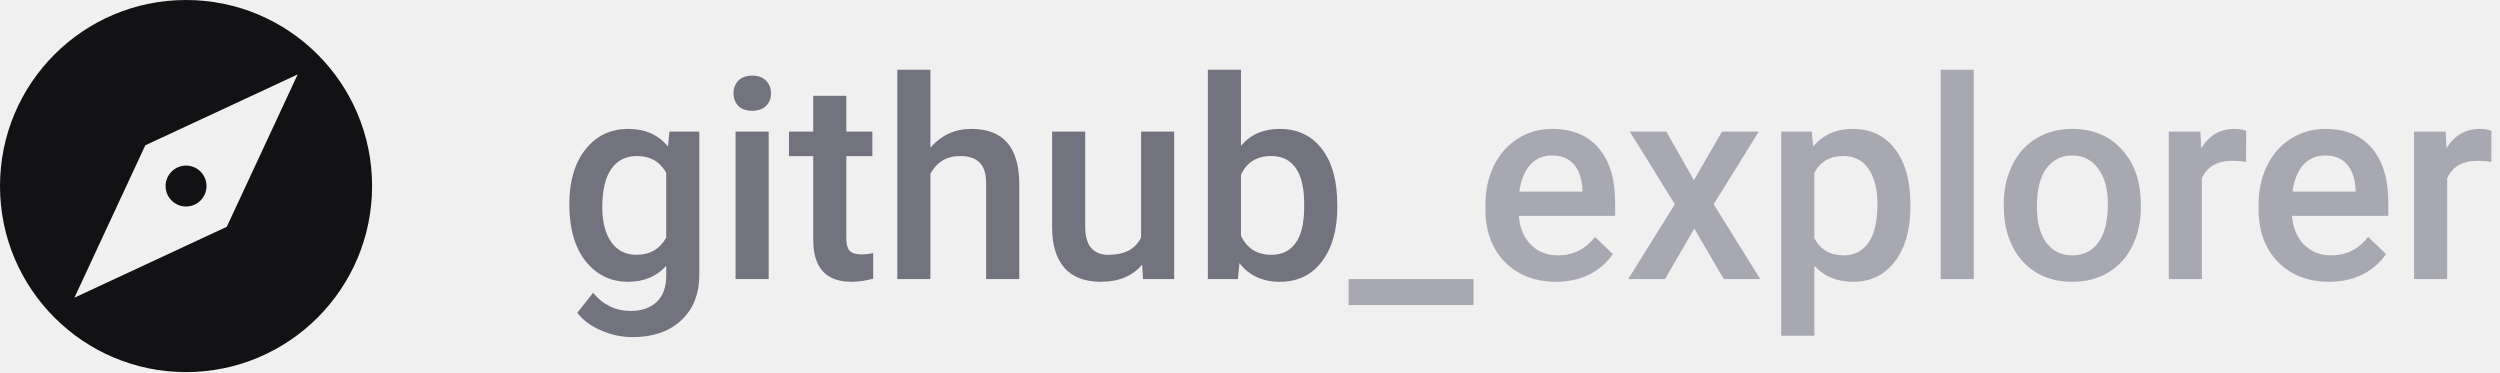
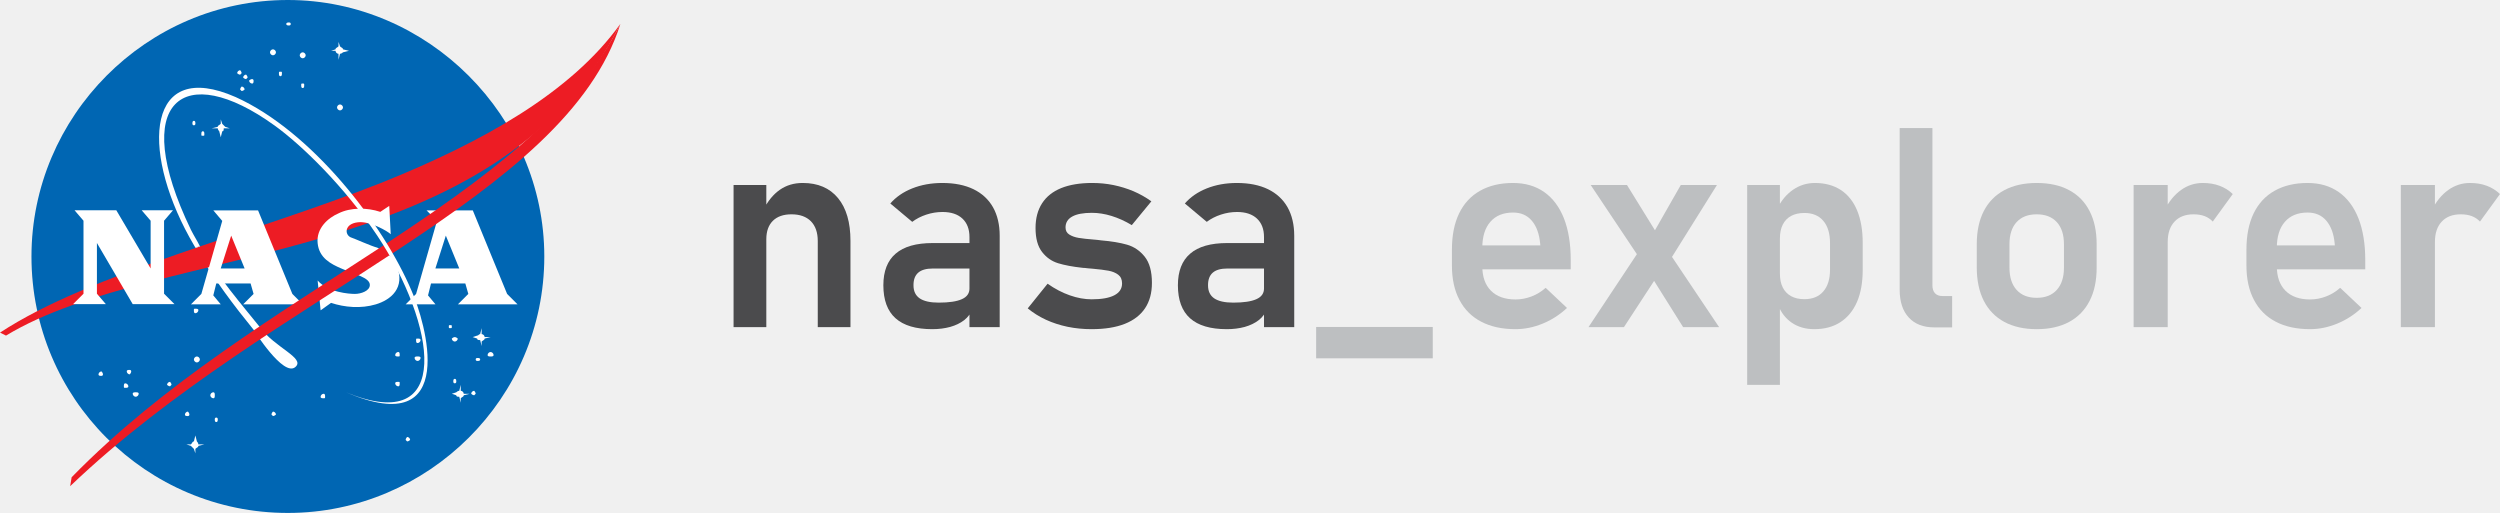
- <svg xmlns="http://www.w3.org/2000/svg" width="215" height="32" viewBox="0 0 215 32" fill="none">
-   <path d="M48.961 17.566C48.961 15.598 49.422 14.027 50.344 12.855C51.273 11.676 52.504 11.086 54.035 11.086C55.48 11.086 56.617 11.59 57.445 12.598L57.574 11.32H60.141V23.613C60.141 25.277 59.621 26.59 58.582 27.551C57.551 28.512 56.156 28.992 54.398 28.992C53.469 28.992 52.559 28.797 51.668 28.406C50.785 28.023 50.113 27.52 49.652 26.895L51 25.184C51.875 26.223 52.953 26.742 54.234 26.742C55.18 26.742 55.926 26.484 56.473 25.969C57.02 25.461 57.293 24.711 57.293 23.719V22.863C56.473 23.777 55.379 24.234 54.012 24.234C52.527 24.234 51.312 23.645 50.367 22.465C49.43 21.285 48.961 19.652 48.961 17.566ZM51.797 17.812C51.797 19.086 52.055 20.09 52.57 20.824C53.094 21.551 53.816 21.914 54.738 21.914C55.887 21.914 56.738 21.422 57.293 20.438V14.859C56.754 13.898 55.91 13.418 54.762 13.418C53.824 13.418 53.094 13.789 52.57 14.531C52.055 15.273 51.797 16.367 51.797 17.812ZM66.106 24H63.258V11.32H66.106V24ZM63.082 8.027C63.082 7.59 63.219 7.227 63.492 6.938C63.773 6.648 64.172 6.504 64.688 6.504C65.203 6.504 65.602 6.648 65.883 6.938C66.164 7.227 66.305 7.59 66.305 8.027C66.305 8.457 66.164 8.816 65.883 9.105C65.602 9.387 65.203 9.527 64.688 9.527C64.172 9.527 63.773 9.387 63.492 9.105C63.219 8.816 63.082 8.457 63.082 8.027ZM72.785 8.238V11.32H75.023V13.43H72.785V20.508C72.785 20.992 72.879 21.344 73.066 21.562C73.262 21.773 73.606 21.879 74.098 21.879C74.426 21.879 74.758 21.84 75.094 21.762V23.965C74.445 24.145 73.82 24.234 73.219 24.234C71.031 24.234 69.938 23.027 69.938 20.613V13.43H67.852V11.32H69.938V8.238H72.785ZM80.016 12.703C80.945 11.625 82.121 11.086 83.543 11.086C86.246 11.086 87.617 12.629 87.656 15.715V24H84.809V15.82C84.809 14.945 84.617 14.328 84.234 13.969C83.859 13.602 83.305 13.418 82.57 13.418C81.43 13.418 80.578 13.926 80.016 14.941V24H77.168V6H80.016V12.703ZM98.227 22.758C97.391 23.742 96.203 24.234 94.664 24.234C93.289 24.234 92.246 23.832 91.535 23.027C90.832 22.223 90.481 21.059 90.481 19.535V11.32H93.328V19.5C93.328 21.109 93.996 21.914 95.332 21.914C96.715 21.914 97.648 21.418 98.133 20.426V11.32H100.98V24H98.297L98.227 22.758ZM115.008 17.789C115.008 19.758 114.566 21.324 113.684 22.488C112.809 23.652 111.602 24.234 110.062 24.234C108.578 24.234 107.422 23.699 106.594 22.629L106.453 24H103.875V6H106.723V12.539C107.543 11.57 108.648 11.086 110.039 11.086C111.586 11.086 112.801 11.66 113.684 12.809C114.566 13.957 115.008 15.562 115.008 17.625V17.789ZM112.16 17.543C112.16 16.168 111.918 15.137 111.434 14.449C110.949 13.762 110.246 13.418 109.324 13.418C108.09 13.418 107.223 13.957 106.723 15.035V20.262C107.23 21.363 108.105 21.914 109.348 21.914C110.238 21.914 110.926 21.582 111.41 20.918C111.895 20.254 112.145 19.25 112.16 17.906V17.543Z" fill="#737380" />
-   <path d="M126.727 26.238H115.98V24H126.727V26.238ZM133.816 24.234C132.012 24.234 130.547 23.668 129.422 22.535C128.305 21.395 127.746 19.879 127.746 17.988V17.637C127.746 16.371 127.988 15.242 128.473 14.25C128.965 13.25 129.652 12.473 130.535 11.918C131.418 11.363 132.402 11.086 133.488 11.086C135.215 11.086 136.547 11.637 137.484 12.738C138.43 13.84 138.902 15.398 138.902 17.414V18.562H130.617C130.703 19.609 131.051 20.438 131.66 21.047C132.277 21.656 133.051 21.961 133.98 21.961C135.285 21.961 136.348 21.434 137.168 20.379L138.703 21.844C138.195 22.602 137.516 23.191 136.664 23.613C135.82 24.027 134.871 24.234 133.816 24.234ZM133.477 13.371C132.695 13.371 132.062 13.645 131.578 14.191C131.102 14.738 130.797 15.5 130.664 16.477H136.09V16.266C136.027 15.312 135.773 14.594 135.328 14.109C134.883 13.617 134.266 13.371 133.477 13.371ZM145.676 15.492L148.09 11.32H151.254L147.375 17.566L151.383 24H148.242L145.711 19.664L143.191 24H140.027L144.035 17.566L140.168 11.32H143.309L145.676 15.492ZM164.297 17.789C164.297 19.75 163.852 21.316 162.961 22.488C162.07 23.652 160.875 24.234 159.375 24.234C157.984 24.234 156.871 23.777 156.035 22.863V28.875H153.188V11.32H155.812L155.93 12.609C156.766 11.594 157.902 11.086 159.34 11.086C160.887 11.086 162.098 11.664 162.973 12.82C163.855 13.969 164.297 15.566 164.297 17.613V17.789ZM161.461 17.543C161.461 16.277 161.207 15.273 160.699 14.531C160.199 13.789 159.48 13.418 158.543 13.418C157.379 13.418 156.543 13.898 156.035 14.859V20.484C156.551 21.469 157.395 21.961 158.566 21.961C159.473 21.961 160.18 21.598 160.688 20.871C161.203 20.137 161.461 19.027 161.461 17.543ZM169.746 24H166.898V6H169.746V24ZM172.324 17.543C172.324 16.301 172.57 15.184 173.062 14.191C173.555 13.191 174.246 12.426 175.137 11.895C176.027 11.355 177.051 11.086 178.207 11.086C179.918 11.086 181.305 11.637 182.367 12.738C183.438 13.84 184.016 15.301 184.102 17.121L184.113 17.789C184.113 19.039 183.871 20.156 183.387 21.141C182.91 22.125 182.223 22.887 181.324 23.426C180.434 23.965 179.402 24.234 178.23 24.234C176.441 24.234 175.008 23.641 173.93 22.453C172.859 21.258 172.324 19.668 172.324 17.684V17.543ZM175.172 17.789C175.172 19.094 175.441 20.117 175.98 20.859C176.52 21.594 177.27 21.961 178.23 21.961C179.191 21.961 179.938 21.586 180.469 20.836C181.008 20.086 181.277 18.988 181.277 17.543C181.277 16.262 181 15.246 180.445 14.496C179.898 13.746 179.152 13.371 178.207 13.371C177.277 13.371 176.539 13.742 175.992 14.484C175.445 15.219 175.172 16.32 175.172 17.789ZM193.16 13.922C192.785 13.859 192.398 13.828 192 13.828C190.695 13.828 189.816 14.328 189.363 15.328V24H186.516V11.32H189.234L189.305 12.738C189.992 11.637 190.945 11.086 192.164 11.086C192.57 11.086 192.906 11.141 193.172 11.25L193.16 13.922ZM200.309 24.234C198.504 24.234 197.039 23.668 195.914 22.535C194.797 21.395 194.238 19.879 194.238 17.988V17.637C194.238 16.371 194.48 15.242 194.965 14.25C195.457 13.25 196.145 12.473 197.027 11.918C197.91 11.363 198.895 11.086 199.98 11.086C201.707 11.086 203.039 11.637 203.977 12.738C204.922 13.84 205.395 15.398 205.395 17.414V18.562H197.109C197.195 19.609 197.543 20.438 198.152 21.047C198.77 21.656 199.543 21.961 200.473 21.961C201.777 21.961 202.84 21.434 203.66 20.379L205.195 21.844C204.688 22.602 204.008 23.191 203.156 23.613C202.312 24.027 201.363 24.234 200.309 24.234ZM199.969 13.371C199.188 13.371 198.555 13.645 198.07 14.191C197.594 14.738 197.289 15.5 197.156 16.477H202.582V16.266C202.52 15.312 202.266 14.594 201.82 14.109C201.375 13.617 200.758 13.371 199.969 13.371ZM214.254 13.922C213.879 13.859 213.492 13.828 213.094 13.828C211.789 13.828 210.91 14.328 210.457 15.328V24H207.609V11.32H210.328L210.398 12.738C211.086 11.637 212.039 11.086 213.258 11.086C213.664 11.086 214 11.141 214.266 11.25L214.254 13.922Z" fill="#A8A8B3" />
-   <path fill-rule="evenodd" clip-rule="evenodd" d="M0 16C0 7.16 7.16 0 16 0C24.84 0 32 7.16 32 16C32 24.832 24.84 32 16 32C7.16 32 0 24.832 0 16ZM6.4 25.6L19.504 19.504L25.6 6.4L12.496 12.496L6.4 25.6ZM17.76 16C17.76 16.968 16.976 17.76 16 17.76C15.032 17.76 14.24 16.968 14.24 16C14.24 15.032 15.032 14.24 16 14.24C16.976 14.24 17.76 15.032 17.76 16Z" fill="#121214" />
+ <svg xmlns="http://www.w3.org/2000/svg" xml:space="preserve" width="92.594mm" height="18.998mm" version="1.1" style="shape-rendering:geometricPrecision; text-rendering:geometricPrecision; image-rendering:optimizeQuality; fill-rule:evenodd; clip-rule:evenodd" viewBox="0 0 7336.77 1505.37">
+   <defs>
+     <style type="text/css">
+    
+     .fil4 {fill:#BDBFC1;fill-rule:nonzero}
+     .fil3 {fill:#4B4B4D;fill-rule:nonzero}
+     .fil0 {fill:#0066B3;fill-rule:nonzero}
+     .fil2 {fill:#ED1C24;fill-rule:nonzero}
+     .fil1 {fill:white;fill-rule:nonzero}
+    
+   </style>
+   </defs>
+   <g id="Camada_x0020_1">
+     <g id="_2268548559968">
+       <g>
+         <g>
+           <path class="fil0" d="M1597.31 752.83c0,415.67 -341.24,752.54 -752.54,752.54 -415.67,0 -752.54,-336.86 -752.54,-752.54 0,-411.3 336.86,-752.83 752.54,-752.83 411.3,0.29 752.54,341.53 752.54,752.83z" />
+           <path class="fil1" d="M853.25 70.35c0,4.37 -4.38,4.37 -4.38,4.37 -4.37,0 -8.76,0 -8.76,-4.37 0,-4.38 4.38,-4.38 8.76,-4.38 0.29,0 4.38,0 4.38,4.38z" />
+           <path class="fil1" d="M897.03 162.3c0,4.38 -4.38,8.76 -8.76,8.76 -4.38,0 -8.76,-4.37 -8.76,-8.76 0,-4.37 4.38,-8.76 8.76,-8.76 4.37,0 8.76,4.38 8.76,8.76z" />
+           <path class="fil1" d="M1006.5 315.26c0,4.38 -4.38,8.76 -8.76,8.76 -4.38,0 -8.76,-4.38 -8.76,-8.76 0,-4.37 4.38,-8.76 8.76,-8.76 4.37,0 8.76,4.38 8.76,8.76z" />
+           <path class="fil1" d="M827.27 214.84c0,4.38 0,8.76 -4.38,8.76 -4.37,0 -4.37,-4.38 -4.37,-8.76 0,-4.37 0,-4.37 4.37,-4.37 4.38,0 4.38,0 4.38,4.37z" />
+           <path class="fil1" d="M892.65 249.58c0,4.38 0,8.76 -4.37,8.76 -4.38,0 -4.38,-4.38 -4.38,-8.76 0,-4.37 0,-4.37 4.38,-4.37 4.37,0 4.37,0 4.37,4.37z" />
+           <path class="fil1" d="M809.75 153.54c0,4.38 -4.38,8.76 -8.76,8.76 -4.37,0 -8.76,-4.37 -8.76,-8.76 0,-4.38 4.38,-8.76 8.76,-8.76 4.38,0 8.76,4.37 8.76,8.76z" />
+           <path class="fil1" d="M709.05 214.84l-4.38 4.38c-4.37,0 -8.76,-4.38 -8.76,-4.38 0,-4.37 4.38,-8.76 8.76,-8.76 0,0 4.38,4.38 4.38,8.76z" />
+           <path class="fil1" d="M726.56 227.69l-4.37 4.38c-4.38,0 -8.76,-4.38 -8.76,-4.38 0,-4.37 4.38,-8.76 8.76,-8.76 -0.01,0.29 4.37,4.38 4.37,8.76z" />
+           <path class="fil1" d="M744.08 236.45c0,4.37 0,8.76 -4.38,8.76 -4.38,0 -8.76,-4.38 -8.76,-8.76 0,0 4.37,-4.38 8.76,-4.38 4.38,0 4.38,4.38 4.38,4.38z" />
+           <path class="fil1" d="M717.8 262.72c0,0 -4.38,4.38 -8.76,4.38l-4.38 -4.38c0,-4.37 4.38,-8.76 4.38,-8.76 4.37,0 8.76,4.38 8.76,8.76z" />
+           <path class="fil1" d="M573.31 363.42c0,0 0,4.38 -4.38,4.38 -4.37,0 -4.37,-4.38 -4.37,-4.38 0,-4.38 0,-8.76 4.37,-8.76 4.38,0 4.38,4.37 4.38,8.76z" />
+           <path class="fil1" d="M599.58 394.07c0,4.38 0,4.38 -4.38,4.38 -4.38,0 -4.38,0 -4.38,-4.38 0,-4.37 0,-8.76 4.38,-8.76 4.38,0 4.38,4.38 4.38,8.76z" />
+           <path class="fil1" d="M582.06 910.46c0,4.37 -4.37,8.76 -8.76,8.76 -4.38,0 -4.38,-4.38 -4.38,-8.76 0,-4.38 0,-4.38 4.38,-4.38 4.38,0 8.76,0 8.76,4.38z" />
+           <path class="fil1" d="M586.44 1054.95c0,4.38 -4.38,8.76 -8.76,8.76 -4.38,0 -8.76,-4.38 -8.76,-8.76 0,-4.37 4.38,-8.76 8.76,-8.76 4.37,0 8.76,4.38 8.76,8.76z" />
+           <path class="fil1" d="M503.25 1129.39l-4.37 4.37c-4.38,0 -8.76,-4.37 -8.76,-4.37 0,-4.38 4.37,-8.76 8.76,-8.76 0,0 4.37,4.38 4.37,8.76z" />
+           <path class="fil1" d="M406.92 1155.66c0,4.38 -4.37,8.76 -8.76,8.76 -4.38,0 -8.76,-4.37 -8.76,-8.76 0,-4.37 4.37,-4.37 8.76,-4.37 4.38,0 8.76,0 8.76,4.37z" />
+           <path class="fil1" d="M385.02 1089.98c0,4.38 -4.37,8.76 -4.37,8.76 -4.38,0 -8.76,-4.37 -8.76,-8.76 0,-4.37 4.38,-4.37 8.76,-4.37 0,0 4.37,0 4.37,4.37z" />
+           <path class="fil1" d="M376.56 1133.77c0,4.38 -4.38,4.38 -8.76,4.38 -4.38,0 -4.38,0 -4.38,-4.38 0,-4.37 0,-8.76 4.38,-8.76 4.37,0 8.76,4.38 8.76,8.76z" />
+           <path class="fil1" d="M302.12 1098.74c0,4.38 -4.37,4.38 -4.37,4.38 -4.38,0 -8.76,0 -8.76,-4.38 0,-4.37 4.37,-8.76 8.76,-8.76 0,0 4.37,4.38 4.37,8.76z" />
+           <path class="fil1" d="M555.79 1216.67c0,4.37 -4.38,4.37 -4.38,4.37 -4.38,0 -8.76,0 -8.76,-4.37 0,-4.38 4.37,-8.76 8.76,-8.76 0,0 4.38,4.37 4.38,8.76z" />
+           <path class="fil1" d="M630.23 1160.04c0,4.37 0,8.76 -4.38,8.76 -4.37,0 -8.76,-4.38 -8.76,-8.76 0,-4.38 4.38,-8.76 8.76,-8.76 4.38,0 4.38,4.37 4.38,8.76z" />
+           <path class="fil1" d="M638.98 1229.81c0,4.37 0,8.76 -4.38,8.76 -4.37,0 -4.37,-4.38 -4.37,-8.76 0,0 0,-4.38 4.37,-4.38 4.38,0 4.38,4.38 4.38,4.38z" />
+           <path class="fil1" d="M953.96 1164.42c0,4.38 0,4.38 -4.38,4.38 -4.38,0 -8.76,0 -8.76,-4.38 0,-4.37 4.37,-8.76 8.76,-8.76 4.38,0 4.38,4.38 4.38,8.76z" />
+           <path class="fil1" d="M809.75 1216.67c0,0 -4.38,4.37 -8.76,4.37l-4.37 -4.37c0,-4.38 4.37,-8.76 4.37,-8.76 4.38,0 8.76,4.37 8.76,8.76z" />
+           <path class="fil1" d="M1203.53 1291.11c0,0 -4.38,4.38 -8.76,4.38l-4.38 -4.38c0,-4.37 4.38,-8.76 4.38,-8.76 4.37,0 8.76,4.37 8.76,8.76z" />
+           <path class="fil1" d="M1234.18 998.04c0,4.37 -4.37,8.76 -8.76,8.76 -4.38,0 -4.38,-4.38 -4.38,-8.76 0,-4.38 0,-4.38 4.38,-4.38 4.38,0 8.76,0 8.76,4.38z" />
+           <path class="fil1" d="M1172.89 1041.82c0,4.37 0,4.37 -4.38,4.37 -4.37,0 -8.76,0 -8.76,-4.37 0,-4.38 4.38,-8.76 8.76,-8.76 4.38,0 4.38,4.38 4.38,8.76z" />
+           <path class="fil1" d="M1234.18 1050.58c0,4.37 -4.37,8.76 -8.76,8.76 -4.38,0 -8.76,-4.38 -8.76,-8.76 0,-4.38 4.37,-4.38 8.76,-4.38 4.38,0 8.76,0 8.76,4.38z" />
+           <path class="fil1" d="M1172.89 1125.01c0,4.38 0,8.76 -4.38,8.76 -4.37,0 -8.76,-4.37 -8.76,-8.76 0,-4.38 4.38,-4.38 8.76,-4.38 4.38,0 4.38,0 4.38,4.38z" />
+           <path class="fil1" d="M1325.84 958.62c0,4.38 0,4.38 -4.38,4.38 -4.37,0 -4.37,0 -4.37,-4.38 0,-4.37 0,-4.37 4.37,-4.37 4.38,0 4.38,0 4.38,4.37z" />
+           <path class="fil1" d="M1343.35 993.65c0,4.38 -4.37,8.76 -8.76,8.76 -4.37,0 -8.76,-4.37 -8.76,-8.76 0,0 4.38,-4.38 8.76,-4.38 4.38,0 8.76,4.38 8.76,4.38z" />
+           <path class="fil1" d="M1448.45 1041.82c0,4.37 -4.38,4.37 -8.76,4.37 -4.38,0 -8.76,0 -8.76,-4.37 0,-4.38 4.37,-8.76 8.76,-8.76 4.37,0 8.76,4.38 8.76,8.76z" />
+           <path class="fil1" d="M1338.98 1120.63c0,0 0,4.38 -4.38,4.38 -4.37,0 -4.37,-4.38 -4.37,-4.38 0,-4.37 0,-8.76 4.37,-8.76 4.38,0 4.38,4.38 4.38,8.76z" />
+           <path class="fil1" d="M1409.03 1054.95c0,4.38 -4.37,4.38 -8.76,4.38 0,0 -4.37,0 -4.37,-4.38 0,-4.37 4.37,-4.37 4.37,-4.37 4.38,0 8.76,0 8.76,4.37z" />
+           <path class="fil1" d="M1395.9 1155.66l-4.38 4.38c-4.38,0 -8.76,-4.38 -8.76,-4.38 0,-4.37 4.37,-8.76 8.76,-8.76 0,0 4.38,4.38 4.38,8.76z" />
+           <path class="fil1" d="M984.61 144.79c0,-4.38 4.37,-4.38 8.76,-8.76 0,-13.14 0,-13.14 0,-13.14 4.37,13.14 4.37,13.14 4.37,13.14 4.38,4.37 8.76,4.37 8.76,8.76 17.51,4.37 17.51,4.37 17.51,4.37 -17.51,4.38 -17.51,4.38 -17.51,4.38 0,0 -4.38,4.37 -8.76,4.37 -4.37,17.52 -4.37,17.52 -4.37,17.52 0,-17.52 0,-17.52 0,-17.52 -4.38,0 -8.76,-4.37 -8.76,-8.76 -13.14,0 -13.14,0 -13.14,0 13.14,-4.37 13.14,-4.37 13.14,-4.37z" />
+           <path class="fil1" d="M560.17 1304.24c4.38,-4.38 4.38,-8.76 8.76,-8.76 4.38,-17.52 4.38,-17.52 4.38,-17.52 4.38,17.52 4.38,17.52 4.38,17.52 0,0 4.37,4.37 4.37,8.76 17.52,0 17.52,0 17.52,0 -17.52,4.37 -17.52,4.37 -17.52,4.37 0,4.38 -4.37,4.38 -8.76,8.76 0,13.13 0,13.13 0,13.13 -4.38,-13.13 -4.38,-13.13 -4.38,-13.13 -4.37,-4.38 -4.37,-4.38 -8.76,-8.76 -13.14,-4.37 -13.14,-4.37 -13.14,-4.37 13.14,0 13.14,0 13.14,0z" />
+           <path class="fil1" d="M1338.98 1151.29c0,0 4.37,-4.38 8.76,-4.38 4.37,-17.51 4.37,-17.51 4.37,-17.51 0,17.51 0,17.51 0,17.51 4.38,0 8.76,4.38 8.76,8.76 17.51,0 17.51,0 17.51,0 -17.51,4.38 -17.51,4.38 -17.51,4.38 0,4.37 -4.38,4.37 -8.76,8.76 0,13.14 0,13.14 0,13.14 -4.37,-17.52 -4.37,-17.52 -4.37,-17.52 -4.38,0 -8.76,0 -8.76,-4.37 -13.14,-4.38 -13.14,-4.38 -13.14,-4.38 13.14,-4.37 13.14,-4.37 13.14,-4.37z" />
+           <path class="fil1" d="M1400.28 984.9c4.38,0 4.38,-4.38 8.76,-4.38 4.38,-17.51 4.38,-17.51 4.38,-17.51 0,17.51 0,17.51 0,17.51 4.37,0 8.76,4.38 8.76,8.76 17.51,0 17.51,0 17.51,0 -17.51,4.38 -17.51,4.38 -17.51,4.38 0,4.38 -4.38,4.38 -8.76,8.76 0,13.14 0,13.14 0,13.14 -4.38,-17.51 -4.38,-17.51 -4.38,-17.51 -4.37,0 -8.76,0 -8.76,-4.38 -13.14,-4.38 -13.14,-4.38 -13.14,-4.38 13.14,-4.37 13.14,-4.37 13.14,-4.37z" />
+           <path class="fil1" d="M638.98 372.18c0,-4.37 4.38,-4.37 8.76,-8.76 0,-13.14 0,-13.14 0,-13.14 4.38,13.14 4.38,13.14 4.38,13.14 4.37,4.38 4.37,4.38 8.76,8.76 13.14,4.38 13.14,4.38 13.14,4.38 -17.52,0 -17.52,0 -17.52,0 0,4.37 0,8.76 -4.37,8.76 -4.38,17.51 -4.38,17.51 -4.38,17.51 -4.37,-17.51 -4.37,-17.51 -4.37,-17.51 0,0 -4.38,-4.38 -4.38,-8.76 -17.51,0 -17.51,0 -17.51,0 17.51,-4.38 17.51,-4.38 17.51,-4.38z" />
+           <path class="fil1" d="M586.44 722.47c56.92,96.34 122.6,170.77 175.14,236.45 43.79,61.3 135.74,91.95 105.08,118.22 -35.03,30.65 -122.6,-109.46 -122.6,-109.46 -56.92,-70.06 -113.84,-144.5 -170.76,-240.82 13.14,-4.38 13.14,-4.38 13.14,-4.38z" />
+           <path class="fil2" d="M-0 976.14c266.8,-175.15 739.4,-288.7 1124.72,-441.95 293.08,-118.23 551.41,-262.72 695.61,-463.84 -358.75,721.88 -1347.74,638.69 -1802.82,914.54 -17.51,-8.76 -17.51,-8.76 -17.51,-8.76z" />
+           <path class="fil1" d="M625.85 617.38l131.36 0 100.71 245.2 30.65 30.65 -175.14 0 30.66 -30.65 -8.76 -30.66 -100.71 0 -8.76 35.03 21.89 26.27 -87.57 0 30.65 -30.65 61.31 -214.26 -26.27 -30.94zm91.95 170.48l-39.41 -96.34 -30.65 96.34 70.06 0z" />
+           <path class="fil1" d="M1251.7 617.38l135.73 0 100.71 245.2 30.65 30.65 -175.14 0 30.65 -30.65 -8.76 -30.66 -100.71 0 -8.76 35.03 21.89 26.27 -87.57 0 30.65 -30.65 61.31 -214.26 -30.65 -30.94zm96.03 170.48l-39.41 -96.34 -30.65 96.34 70.06 0z" />
+           <path class="fil1" d="M441.95 787.86c0,-8.76 0,-140.12 0,-140.12 -26.27,-30.65 -26.27,-30.65 -26.27,-30.65 91.95,0 91.95,0 91.95,0 -26.27,30.65 -26.27,30.65 -26.27,30.65 0,214.26 0,214.26 0,214.26 30.65,30.65 30.65,30.65 30.65,30.65 -122.6,0 -122.6,0 -122.6,0 -105.08,-179.52 -105.08,-179.52 -105.08,-179.52 0,8.76 0,148.87 0,148.87 26.27,30.65 26.27,30.65 26.27,30.65 -96.33,0 -96.33,0 -96.33,0 30.65,-30.65 30.65,-30.65 30.65,-30.65 0,-214.26 0,-214.26 0,-214.26 -26.27,-30.65 -26.27,-30.65 -26.27,-30.65 122.59,0 122.59,0 122.59,0 100.71,170.77 100.71,170.77 100.71,170.77z" />
+           <path class="fil1" d="M1146.61 687.45c-4.37,-83.2 -4.37,-83.2 -4.37,-83.2 -26.27,17.52 -26.27,17.52 -26.27,17.52 -39.4,-13.14 -87.57,-13.14 -122.6,4.37 -30.65,13.14 -65.68,43.79 -61.3,87.57 4.37,43.79 39.4,61.31 70.05,74.44 39.41,17.51 83.2,26.27 83.2,48.16 0,17.52 -26.27,26.27 -43.79,26.27 -17.52,0 -78.82,-4.38 -109.46,-39.41 8.76,87.57 8.76,87.57 8.76,87.57 30.65,-21.89 30.65,-21.89 30.65,-21.89 39.41,13.14 87.57,17.52 131.36,4.38 43.79,-13.14 87.57,-48.17 61.31,-113.85 -8.76,-26.27 -39.41,-43.79 -56.92,-52.54 -17.52,-4.38 -65.68,-26.27 -78.82,-30.65 -17.51,-8.76 -17.51,-39.41 21.89,-43.79 35.03,-4.38 87.57,26.27 96.33,35.03z" />
+           <path class="fil2" d="M210.17 1400.57c538.28,-551.41 1343.35,-805.08 1610.45,-1330.22 -162.01,512 -1024.01,791.94 -1614.83,1356.49 4.38,-26.27 4.38,-26.27 4.38,-26.27z" />
+           <path class="fil1" d="M573.31 726.85c-4.38,-8.76 -13.14,-21.89 -17.51,-30.65 -144.5,-262.43 -122.6,-525.15 135.73,-411.3 223.02,100.71 433.19,371.89 516.39,568.92 39.4,87.58 144.49,441.95 -192.66,297.46l0 0c319.35,131.36 262.72,-201.42 91.95,-459.47 -96.34,-144.5 -223.02,-267.1 -301.83,-323.72 -267.1,-192.66 -428.81,-74.44 -245.2,306.21 8.76,17.51 17.52,30.65 26.27,48.16 -13.14,4.38 -13.14,4.38 -13.14,4.38z" />
+         </g>
+       </g>
+     </g>
+     <path class="fil3" d="M2152.75 543.02l96.12 0 0 416.99 -96.12 0 0 -416.99zm247.1 164.27c0,-24.82 -6.72,-44.15 -20.02,-57.87 -13.44,-13.57 -32.49,-20.43 -57.04,-20.43 -23.59,0 -41.82,6.31 -54.71,19.06 -12.75,12.75 -19.2,30.71 -19.2,54.02l-8.5 -86.38c12.89,-25.64 28.94,-45.25 47.99,-58.56 19.2,-13.43 41.55,-20.15 67.33,-20.15 44.71,0 79.26,14.81 103.66,44.43 24.41,29.62 36.47,71.44 36.47,125.46l0 253.13 -95.98 0 0 -252.72z" />
+     <path id="1" class="fil3" d="M2845.08 695.64c0,-23.31 -7,-41.27 -20.71,-54.17 -13.84,-12.88 -33.32,-19.33 -58.41,-19.33 -16.18,0 -31.95,2.61 -47.44,7.68 -15.5,5.08 -29.35,12.21 -41.42,21.26l-64.31 -53.89c16.46,-18.93 37.84,-33.74 64.31,-44.29 26.46,-10.56 55.95,-15.9 88.44,-15.9 35.51,0 65.96,6.03 91.19,18.23 25.09,12.2 44.29,29.9 57.45,53.06 13.03,23.18 19.6,51.15 19.6,83.78l0 267.94 -88.71 0 0 -264.37zm-109.29 270.4c-47.99,0 -83.78,-10.69 -107.64,-31.95 -23.86,-21.25 -35.78,-53.61 -35.78,-96.95 0,-41.27 12.06,-72.26 36.2,-92.83 24,-20.7 60.2,-30.99 108.47,-30.99l111.61 0 5.63 74.74 -116.83 0c-19.06,0 -33.33,3.98 -42.64,12.07 -9.33,8.09 -14.13,20.29 -13.99,37.02 -0.14,17.28 6.03,30.17 18.23,38.53 12.2,8.22 30.72,12.48 55.67,12.48 30.44,0 53.21,-3.43 68.02,-10.15 14.94,-6.58 22.35,-17.14 22.35,-31.26l8.36 59.78c-4.52,13.16 -12.48,24.14 -23.86,33.04 -11.38,8.78 -25.09,15.36 -41.14,19.89 -16.18,4.39 -33.59,6.58 -52.65,6.58z" />
+     <path id="2" class="fil3" d="M3203.78 966.04c-24.68,0 -48.26,-2.33 -70.89,-6.99 -22.76,-4.8 -43.87,-11.66 -63.48,-20.7 -19.75,-9.19 -37.44,-20.29 -53.34,-33.33l0 0 58.28 -72.4 0 0c21.39,15.09 43.19,26.46 65.27,34.14 22.08,7.82 43.47,11.66 64.17,11.66 29.07,0 51.29,-3.98 66.37,-11.79 15.22,-7.96 22.76,-19.47 22.76,-34.83 0,-11.24 -3.7,-19.75 -11.24,-25.5 -7.54,-5.76 -17,-9.6 -28.38,-11.8 -11.39,-2.19 -27.29,-4.11 -47.99,-6.03 -3.43,-0.28 -7,-0.55 -10.56,-0.82 -3.7,-0.28 -7.4,-0.69 -11.11,-1.24 -1.09,0 -2.19,0 -3.15,-0.13 -1.09,-0.13 -2.19,-0.28 -3.29,-0.28 -29.21,-3.15 -53.06,-7.68 -71.85,-13.44 -18.79,-5.75 -34.55,-16.73 -47.17,-33.04 -12.76,-16.46 -19.2,-39.77 -19.2,-70.35 0,-28.66 6.44,-52.8 19.2,-72.54 12.61,-19.6 31.4,-34.55 55.94,-44.56 24.68,-10.01 55.12,-15.08 91.19,-15.08 21.53,0 42.37,2.05 62.66,6.16 20.44,4.25 39.9,10.28 58.56,18.11 18.51,7.95 36.06,17.82 52.38,29.62l0 0 -57.45 69.79 0 0c-19.6,-11.79 -39.35,-20.7 -59.24,-26.88 -20.02,-6.17 -39.35,-9.18 -58,-9.18 -25.23,0 -44.43,3.57 -57.45,10.83 -13.16,7.27 -19.75,17.96 -19.75,32.08 0,9.19 3.57,16.05 10.83,20.7 7.27,4.67 16.32,7.96 27.29,9.87 10.97,1.93 26.74,3.57 47.03,5.21 2.19,0.28 4.25,0.41 6.31,0.55 1.92,0.14 3.98,0.41 6.17,0.69 1.09,0.27 2.19,0.41 3.15,0.41 1.09,0 2.05,0.13 2.88,0.41 30.72,2.6 56.5,6.85 76.93,12.75 20.43,5.9 37.71,17.69 51.83,35.24 13.99,17.55 21.12,43.19 21.12,76.92 0,29.48 -6.72,54.17 -20.16,74.32 -13.3,20.02 -33.18,35.37 -59.37,45.8 -26.33,10.42 -58.69,15.63 -97.22,15.63z" />
+     <path id="3" class="fil3" d="M3709.49 695.64c0,-23.31 -7,-41.27 -20.71,-54.17 -13.84,-12.88 -33.32,-19.33 -58.41,-19.33 -16.18,0 -31.95,2.61 -47.44,7.68 -15.5,5.08 -29.35,12.21 -41.42,21.26l-64.31 -53.89c16.46,-18.93 37.84,-33.74 64.31,-44.29 26.46,-10.56 55.95,-15.9 88.44,-15.9 35.51,0 65.96,6.03 91.19,18.23 25.09,12.2 44.29,29.9 57.45,53.06 13.03,23.18 19.6,51.15 19.6,83.78l0 267.94 -88.71 0 0 -264.37zm-109.29 270.4c-47.99,0 -83.78,-10.69 -107.64,-31.95 -23.86,-21.25 -35.78,-53.61 -35.78,-96.95 0,-41.27 12.06,-72.26 36.2,-92.83 24,-20.7 60.2,-30.99 108.47,-30.99l111.61 0 5.63 74.74 -116.83 0c-19.06,0 -33.33,3.98 -42.64,12.07 -9.33,8.09 -14.13,20.29 -13.99,37.02 -0.14,17.28 6.03,30.17 18.23,38.53 12.2,8.22 30.72,12.48 55.67,12.48 30.44,0 53.21,-3.43 68.02,-10.15 14.94,-6.58 22.35,-17.14 22.35,-31.26l8.36 59.78c-4.52,13.16 -12.48,24.14 -23.86,33.04 -11.38,8.78 -25.09,15.36 -41.14,19.89 -16.18,4.39 -33.59,6.58 -52.65,6.58z" />
+     <polygon id="4" class="fil4" points="4204.77,959.6 4204.77,1051.61 3862.51,1051.61 3862.51,959.6 " />
+     <path id="5" class="fil4" d="M4447.75 966.04c-39.36,0 -72.95,-7.27 -100.79,-21.93 -27.97,-14.54 -49.23,-35.79 -63.9,-63.9 -14.81,-27.97 -22.08,-61.57 -22.08,-100.92l0 -47.03c0,-41.27 6.99,-76.52 20.97,-105.72 14.13,-29.21 34.55,-51.42 61.57,-66.64 26.88,-15.22 59.24,-22.9 96.95,-22.9 35.66,0 66.1,8.91 91.46,26.73 25.23,17.83 44.56,43.6 57.87,77.33 13.16,33.74 19.88,74.46 19.88,122.04l0 27.42 -283.29 0 0 -70.34 194.03 0 -0.41 -4.8c-2.61,-28.93 -10.84,-51.42 -24.41,-67.46 -13.71,-16.18 -32.08,-24.14 -55.12,-24.14 -28.65,0 -50.87,9.05 -66.64,27.15 -15.77,17.96 -23.72,43.61 -23.72,76.93l0 52.93c0,31.4 8.5,55.53 25.51,72.53 17,17 41,25.51 72.13,25.51 15.77,0 31.4,-2.88 46.76,-8.77 15.36,-5.9 29.34,-14.4 41.54,-25.37l0 0 62.67 59.1 0 0c-21.12,19.75 -44.84,35.1 -71.3,45.93 -26.33,10.83 -52.93,16.31 -79.66,16.31z" />
+     <path id="6" class="fil4" d="M4825.79 778.87l-157.55 -235.85 106.54 0 109.7 177.58 160.56 239.41 -105.58 0 -113.67 -181.14zm-11.24 -49.09l52.24 75.55 -100.92 154.68 -104.07 0 152.75 -230.23zm33.73 -38.94l84.33 -147.82 106.13 0 -140.68 225.02 -49.78 -77.2z" />
+     <path id="7" class="fil4" d="M5127.46 543.02l96.12 0 0 586.47 -96.12 0 0 -586.47zm196.91 423.02c-25.23,0 -47.03,-6.16 -65.54,-18.64 -18.37,-12.48 -32.09,-30.17 -40.86,-52.93l5.62 -91.19c0,15.9 2.74,29.34 8.37,40.45 5.62,11.11 13.85,19.61 24.55,25.51 10.69,5.9 23.72,8.77 38.94,8.77 23.87,0 42.38,-7.54 55.4,-22.62 13.16,-15.22 19.75,-36.34 19.75,-63.76l0 -78.3c0,-28.11 -6.58,-49.91 -19.75,-65.27 -13.03,-15.36 -31.54,-23.03 -55.4,-23.03 -15.22,0 -28.25,2.88 -38.94,8.64 -10.7,5.76 -18.93,14.26 -24.55,25.51 -5.63,11.24 -8.37,24.68 -8.37,40.58l-8.5 -86.38c12.07,-24.41 27.7,-43.2 47.03,-56.5 19.33,-13.3 40.73,-19.88 64.31,-19.88 29.35,0 54.71,6.85 75.69,20.43 20.98,13.72 37.03,33.73 47.99,60.06 10.97,26.46 16.46,58.28 16.46,95.43l0 78.71c0,36.75 -5.49,68.15 -16.59,94.06 -11.24,25.92 -27.42,45.8 -48.68,59.65 -21.25,13.85 -46.89,20.7 -76.92,20.7z" />
+     <path id="8" class="fil4" d="M5671.15 837.15c0,10.15 2.47,17.96 7.54,23.45 5.07,5.48 12.35,8.22 21.81,8.22l28.52 0 0 92.01 -52.24 0c-32.23,0 -57.18,-9.6 -75.01,-28.94 -17.83,-19.33 -26.74,-46.48 -26.74,-81.58l0 -474.44 96.12 0 0 461.27z" />
+     <path id="9" class="fil4" d="M5977.21 966.04c-37.02,0 -68.7,-7.12 -95.02,-21.25 -26.33,-14.26 -46.49,-34.97 -60.34,-62.11 -13.71,-27.15 -20.56,-59.93 -20.56,-98.18l0 -67.87c0,-37.85 6.85,-70.21 20.56,-97.09 13.85,-26.87 34.01,-47.44 60.34,-61.42 26.32,-14.13 58,-21.12 95.02,-21.12 37.16,0 68.98,6.99 95.17,21.12 26.32,13.99 46.35,34.55 60.05,61.42 13.85,26.88 20.7,59.24 20.7,97.09l0 69.11c0,37.98 -6.85,70.48 -20.7,97.36 -13.71,26.87 -33.73,47.44 -60.05,61.7 -26.2,14.13 -58.01,21.25 -95.17,21.25zm0 -92.01c25.37,0 45.12,-7.81 58.97,-23.3 13.99,-15.5 20.98,-37.16 20.98,-65l0 -69.11c0,-27.98 -7,-49.51 -20.98,-64.72 -13.85,-15.22 -33.6,-22.9 -58.97,-22.9 -25.5,0 -45.11,7.68 -59.09,22.9 -13.85,15.21 -20.85,36.74 -20.85,64.72l0 69.11c0,27.84 7,49.5 20.85,65 13.99,15.49 33.6,23.3 59.09,23.3z" />
+     <path id="10" class="fil4" d="M6261.6 543.02l100.1 0 0 416.99 -100.1 0 0 -416.99zm232.29 107.23c-6.45,-7 -14.4,-12.2 -23.72,-15.91 -9.33,-3.57 -20.29,-5.34 -32.5,-5.34 -24.13,0 -42.78,7.12 -56.08,21.52 -13.3,14.26 -19.88,34.15 -19.88,59.65l-8.5 -94.47c12.35,-24.82 28.25,-44.15 47.45,-58 19.33,-13.85 40.58,-20.7 63.9,-20.7 18.24,0 34.7,2.74 49.36,8.22 14.81,5.48 27.57,13.57 38.67,24.27l-58.68 80.77z" />
+     <path id="11" class="fil4" d="M6779.51 966.04c-39.36,0 -72.95,-7.27 -100.79,-21.93 -27.97,-14.54 -49.23,-35.79 -63.9,-63.9 -14.81,-27.97 -22.08,-61.57 -22.08,-100.92l0 -47.03c0,-41.27 6.99,-76.52 20.97,-105.72 14.13,-29.21 34.55,-51.42 61.57,-66.64 26.88,-15.22 59.24,-22.9 96.95,-22.9 35.66,0 66.1,8.91 91.46,26.73 25.23,17.83 44.56,43.6 57.87,77.33 13.16,33.74 19.88,74.46 19.88,122.04l0 27.42 -283.29 0 0 -70.34 194.03 0 -0.41 -4.8c-2.61,-28.93 -10.84,-51.42 -24.41,-67.46 -13.71,-16.18 -32.08,-24.14 -55.12,-24.14 -28.65,0 -50.87,9.05 -66.64,27.15 -15.77,17.96 -23.72,43.61 -23.72,76.93l0 52.93c0,31.4 8.5,55.53 25.51,72.53 17,17 41,25.51 72.13,25.51 15.77,0 31.4,-2.88 46.76,-8.77 15.36,-5.9 29.34,-14.4 41.54,-25.37l0 0 62.67 59.1 0 0c-21.12,19.75 -44.84,35.1 -71.3,45.93 -26.33,10.83 -52.93,16.31 -79.66,16.31z" />
+     <path id="12" class="fil4" d="M7045.8 543.02l100.1 0 0 416.99 -100.1 0 0 -416.99zm232.29 107.23c-6.45,-7 -14.4,-12.2 -23.72,-15.91 -9.33,-3.57 -20.29,-5.34 -32.5,-5.34 -24.13,0 -42.78,7.12 -56.08,21.52 -13.3,14.26 -19.88,34.15 -19.88,59.65l-8.5 -94.47c12.35,-24.82 28.25,-44.15 47.45,-58 19.33,-13.85 40.58,-20.7 63.9,-20.7 18.24,0 34.7,2.74 49.36,8.22 14.81,5.48 27.57,13.57 38.67,24.27l-58.68 80.77z" />
+   </g>
</svg>
